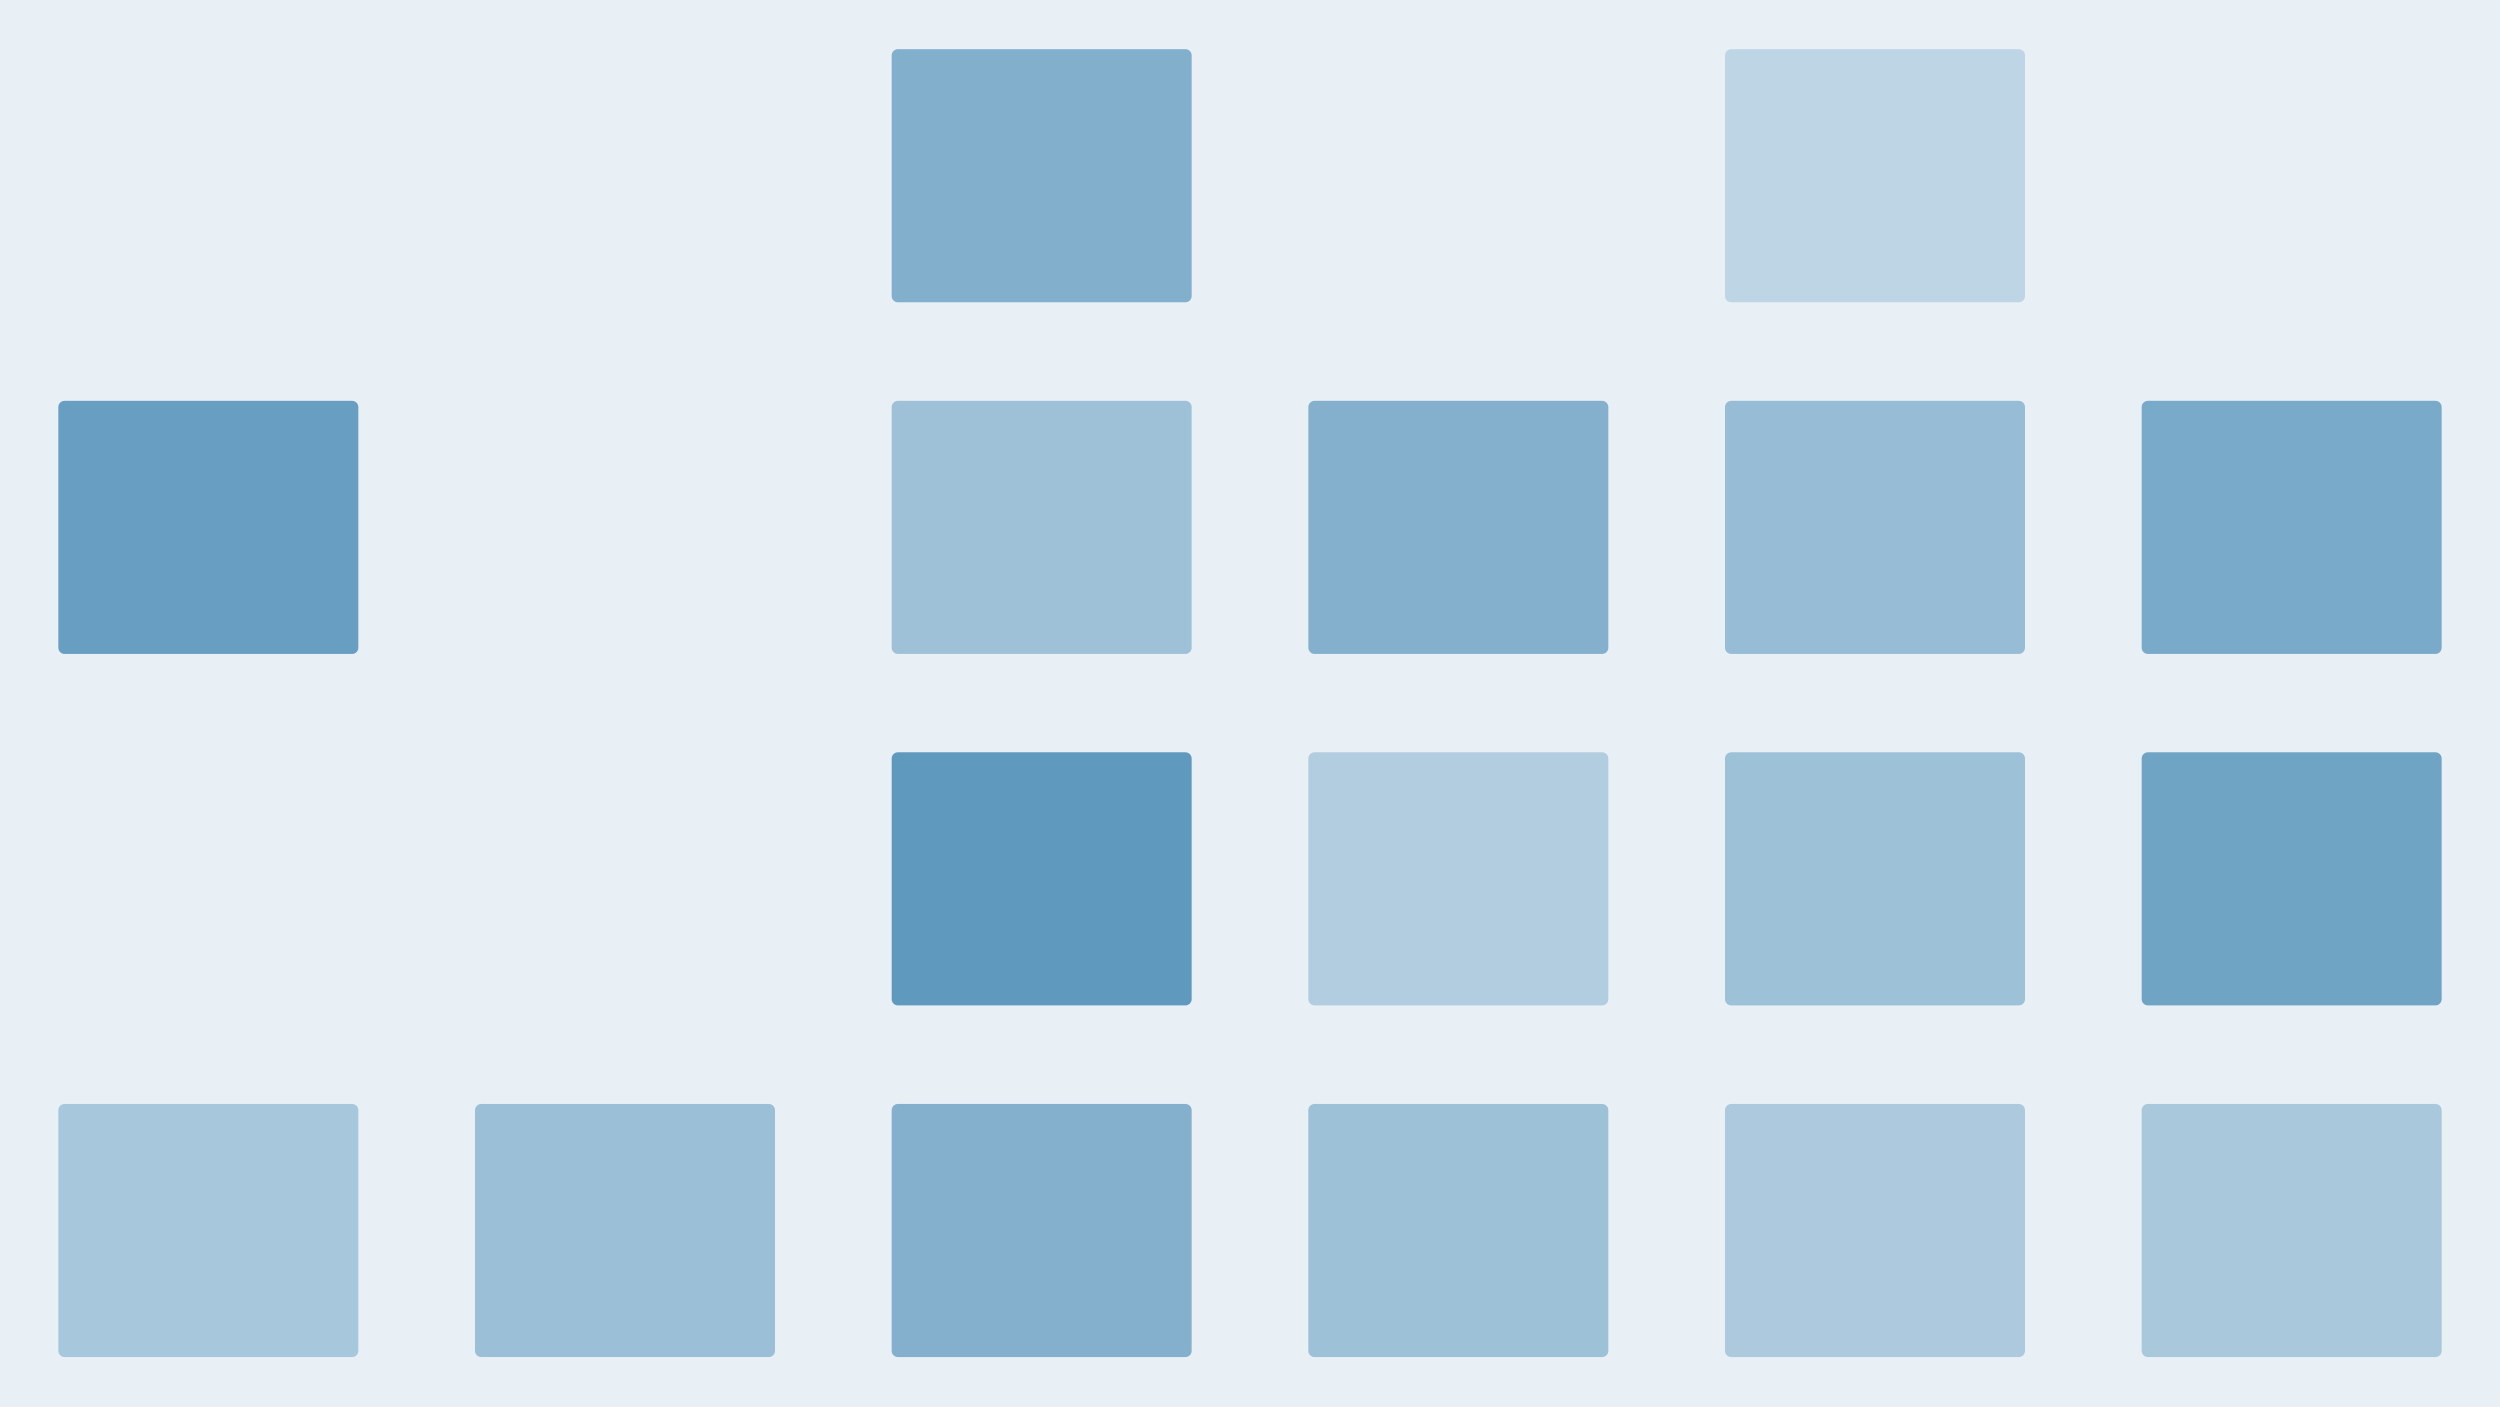
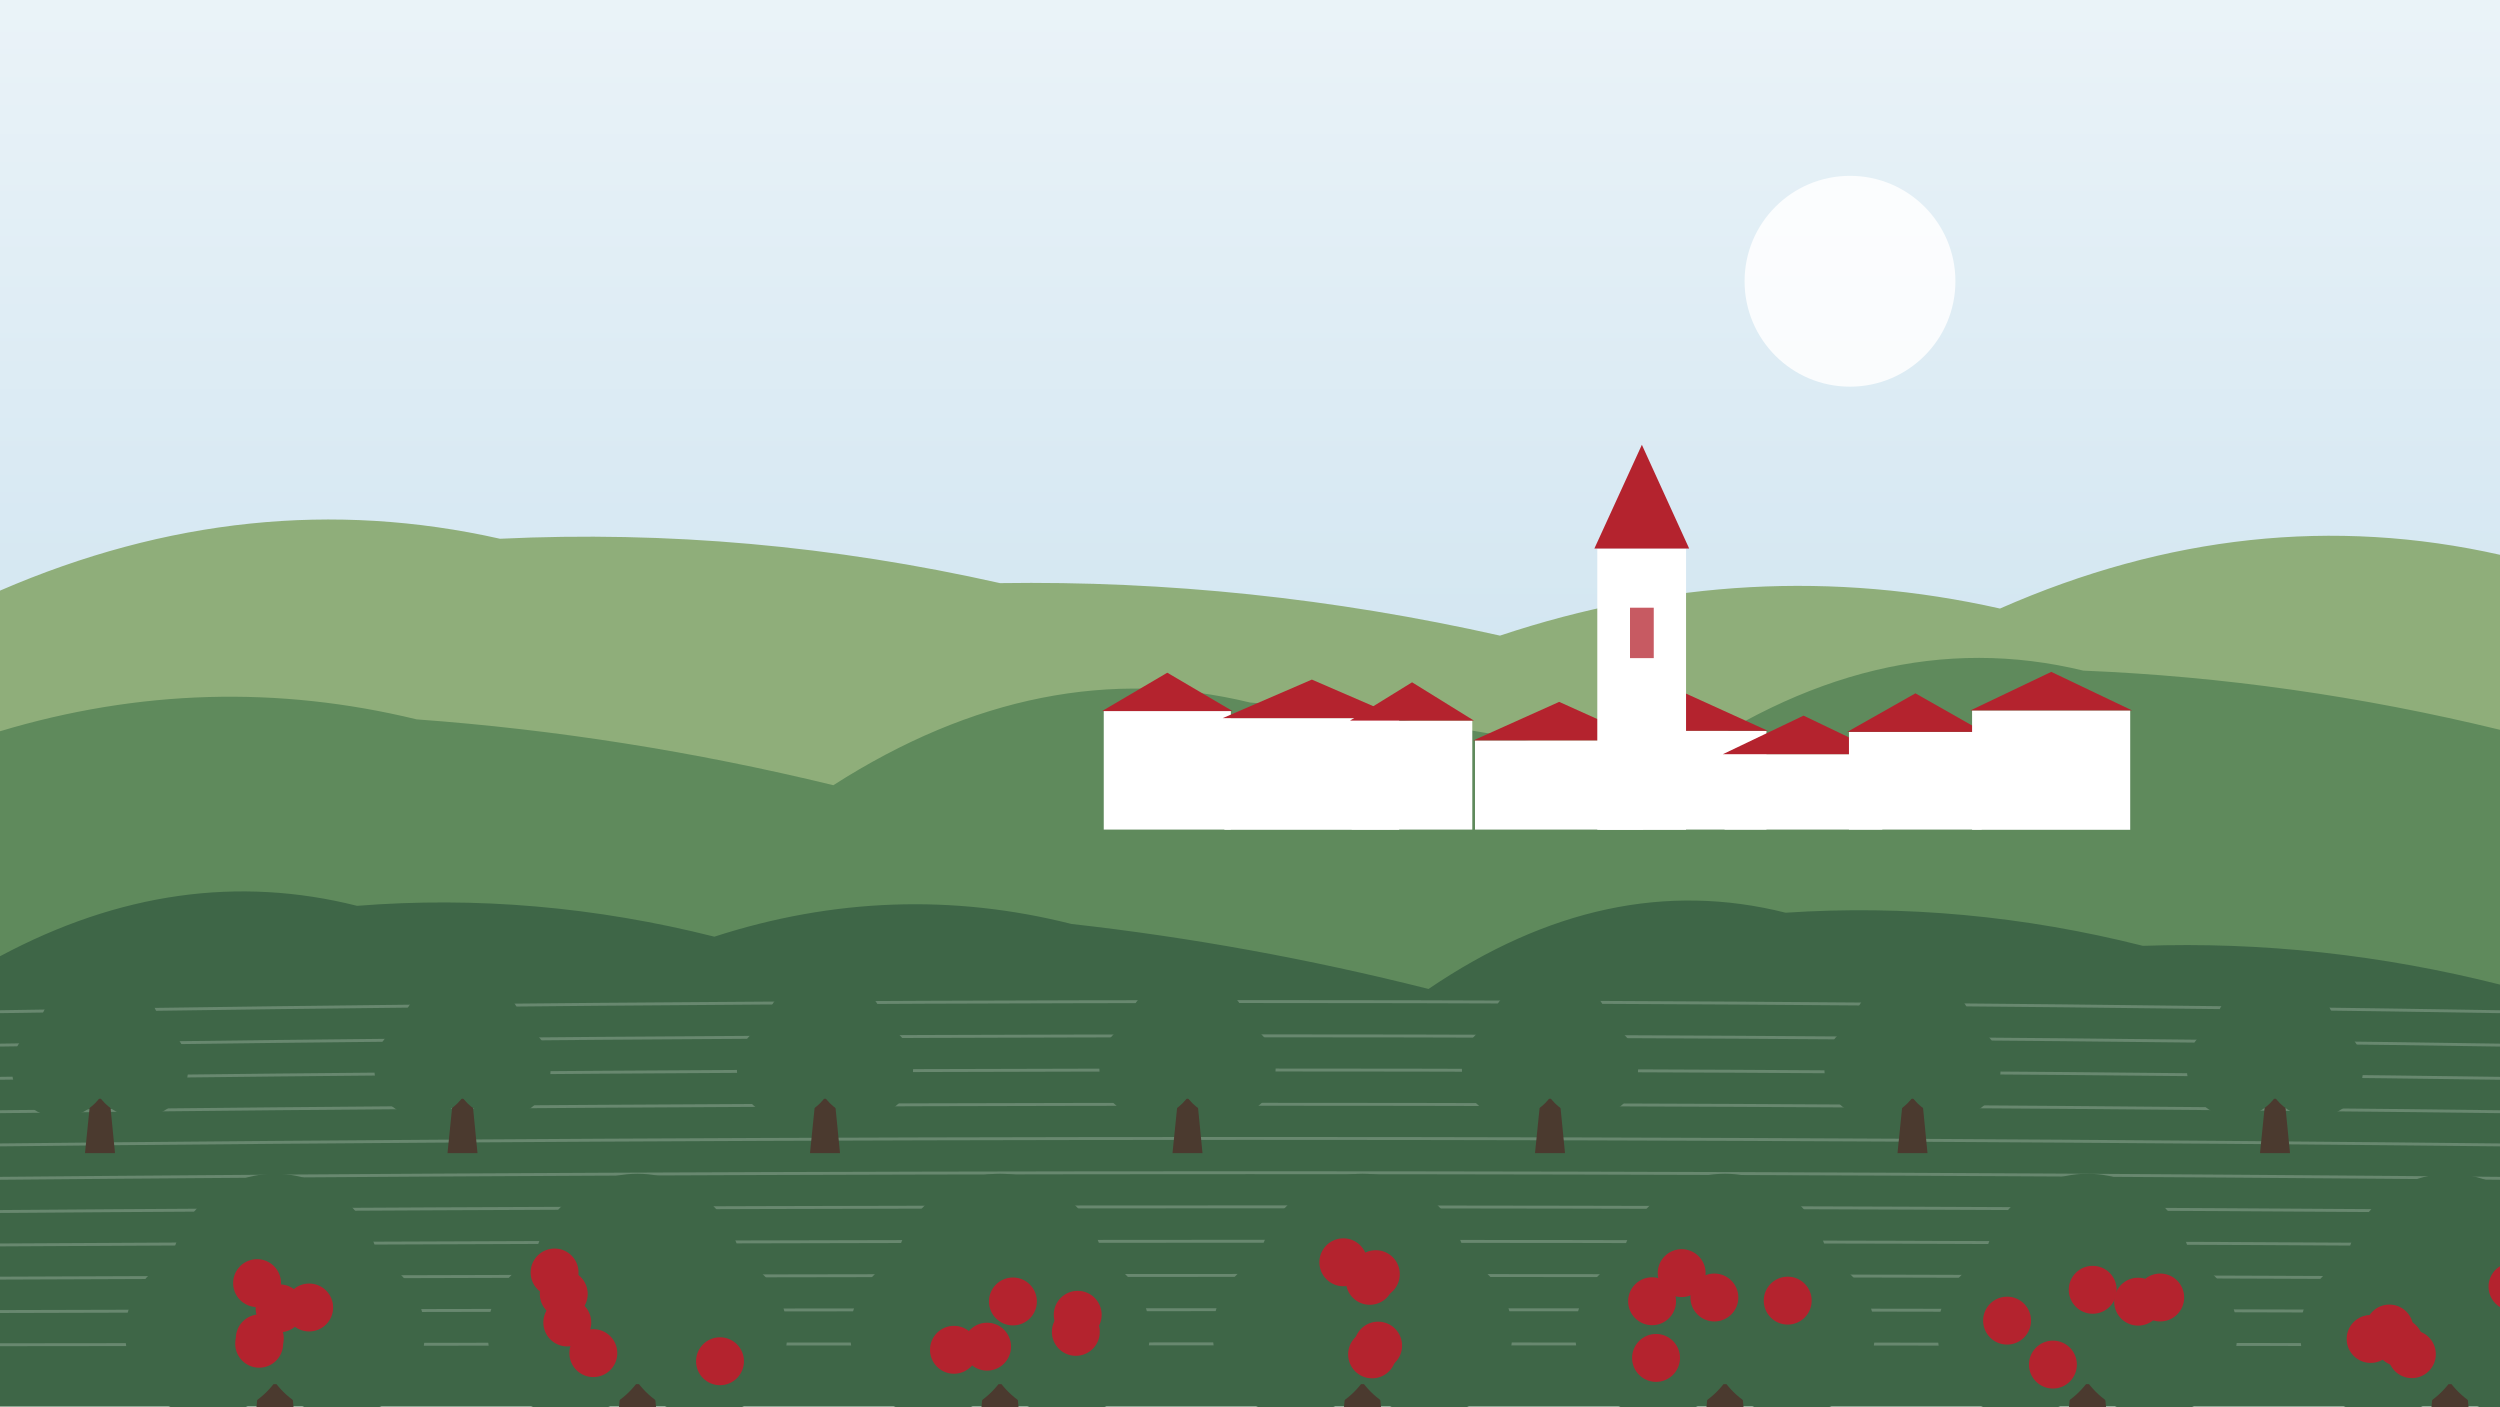
<svg xmlns="http://www.w3.org/2000/svg" viewBox="0 0 1200 675" width="1200" height="675" role="img">
-   <rect width="1200" height="675" fill="#E8F0F6" />
-   <rect x="28.0" y="192.4" width="144.0" height="121.5" rx="3" fill="#1D6FA3" opacity="0.63" />
-   <rect x="28.0" y="529.9" width="144.0" height="121.5" rx="3" fill="#1D6FA3" opacity="0.32" />
-   <rect x="228.0" y="529.9" width="144.0" height="121.5" rx="3" fill="#1D6FA3" opacity="0.38" />
-   <rect x="428.0" y="23.6" width="144.0" height="121.5" rx="3" fill="#1D6FA3" opacity="0.51" />
-   <rect x="428.0" y="192.4" width="144.0" height="121.5" rx="3" fill="#1D6FA3" opacity="0.36" />
-   <rect x="428.0" y="361.1" width="144.0" height="121.5" rx="3" fill="#1D6FA3" opacity="0.67" />
-   <rect x="428.0" y="529.9" width="144.0" height="121.5" rx="3" fill="#1D6FA3" opacity="0.49" />
-   <rect x="628.0" y="192.4" width="144.0" height="121.5" rx="3" fill="#1D6FA3" opacity="0.49" />
-   <rect x="628.0" y="361.1" width="144.0" height="121.5" rx="3" fill="#1D6FA3" opacity="0.27" />
-   <rect x="628.0" y="529.9" width="144.0" height="121.5" rx="3" fill="#1D6FA3" opacity="0.37" />
-   <rect x="828.0" y="23.6" width="144.0" height="121.5" rx="3" fill="#1D6FA3" opacity="0.21" />
-   <rect x="828.0" y="192.4" width="144.0" height="121.5" rx="3" fill="#1D6FA3" opacity="0.40" />
-   <rect x="828.0" y="361.1" width="144.0" height="121.5" rx="3" fill="#1D6FA3" opacity="0.37" />
-   <rect x="828.0" y="529.9" width="144.0" height="121.5" rx="3" fill="#1D6FA3" opacity="0.30" />
-   <rect x="1028.0" y="192.4" width="144.0" height="121.5" rx="3" fill="#1D6FA3" opacity="0.54" />
-   <rect x="1028.0" y="361.1" width="144.0" height="121.5" rx="3" fill="#1D6FA3" opacity="0.59" />
-   <rect x="1028.0" y="529.9" width="144.0" height="121.5" rx="3" fill="#1D6FA3" opacity="0.31" />
+   <defs>
+     <linearGradient id="ceu" x1="0" y1="0" x2="0" y2="1">
+       <stop offset="0%" stop-color="#EAF3F8" />
+       <stop offset="55%" stop-color="#CFE4F0" />
+       <stop offset="100%" stop-color="#A9CDE2" />
+     </linearGradient>
+   </defs>
+   <rect width="1200" height="675" fill="url(#ceu)" />
+   <circle cx="888" cy="135" r="50.6" fill="#FFFFFF" opacity="0.85" />
+   <path d="M0 675 L0 283.5 Q120 231.6 240 258.6 Q360 252.9 480 279.9 Q600 278.1 720 305.1 Q840 265.1 960 292.1 Q1080 239.3 1200 266.3 L1200 675 Z" fill="#8FAE7A" />
+   <path d="M0 675 L0 351 Q100 321 200 345.3 Q300 352.6 400 376.9 Q500 312.9 600 337.2 Q700 345.6 800 369.9 Q900 297.6 1000 321.9 Q1100 326 1200 350.3 L1200 675 Z" fill="#5F8A5C" />
+   <g>
+     <rect x="529.8" y="341.3" width="61" height="56.9" fill="#FFFFFF" />
+     <path d="M529 341.3 L560.3 322.9 L591.6 341.3 Z" fill="#B4232E" />
+     <rect x="587.7" y="344.7" width="83.9" height="53.6" fill="#FFFFFF" />
+     <path d="M586.9 344.7 L629.7 326.2 L672.4 344.7 Z" fill="#B4232E" />
+     <rect x="648.8" y="345.9" width="57.9" height="52.3" fill="#FFFFFF" />
+     <path d="M648 345.9 L677.8 327.5 L707.5 345.9 Z" fill="#B4232E" />
+     <rect x="708" y="355.4" width="80.7" height="42.8" fill="#FFFFFF" />
+     <path d="M707.2 355.4 L748.4 336.9 L789.5 355.4 Z" fill="#B4232E" />
+     <rect x="768.1" y="350.8" width="79.8" height="47.4" fill="#FFFFFF" />
+     <path d="M767.3 350.8 L807.9 332.3 L848.6 350.8 Z" fill="#B4232E" />
+     <rect x="827.8" y="362" width="75.7" height="36.2" fill="#FFFFFF" />
+     <path d="M827 362 L865.7 343.5 L904.3 362 Z" fill="#B4232E" />
+     <rect x="887.5" y="351.3" width="63.7" height="46.9" fill="#FFFFFF" />
+     <path d="M886.7 351.3 L919.4 332.8 L952 351.3 Z" fill="#B4232E" />
+     <rect x="946.6" y="341" width="75.9" height="57.3" fill="#FFFFFF" />
+     <path d="M945.8 341 L984.6 322.5 L1023.4 341 Z" fill="#B4232E" />
+     <rect x="766.7" y="263.3" width="42.6" height="135" fill="#FFFFFF" />
+     <path d="M765.3 263.3 L788.1 213.5 L810.8 263.3 Z" fill="#B4232E" />
+     <rect x="782.4 " y="291.7" width="11.4" height="24.2" fill="#B4232E" opacity="0.75" />
+   </g>
+   <path d="M0 675 L0 459 Q85.7 413.2 171.4 434.8 Q257.1 428 342.9 449.6 Q428.6 421.9 514.3 443.5 Q600 453.1 685.7 474.7 Q771.4 416.5 857.1 438.1 Q942.9 432.4 1028.6 454 Q1114.3 451 1200 472.6 L1200 675 Z" fill="#3E6647" />
+   <path d="M-24 486 Q600 475.5 1224 486" fill="none" stroke="#FFFFFF" stroke-width="1.4" opacity="0.22" />
+   <path d="M-24 502 Q600 492.4 1224 502" fill="none" stroke="#FFFFFF" stroke-width="1.4" opacity="0.22" />
+   <path d="M-24 517.9 Q600 509.3 1224 517.9" fill="none" stroke="#FFFFFF" stroke-width="1.4" opacity="0.22" />
+   <path d="M-24 533.9 Q600 526.2 1224 533.9" fill="none" stroke="#FFFFFF" stroke-width="1.4" opacity="0.22" />
+   <path d="M-24 549.8 Q600 543.1 1224 549.8" fill="none" stroke="#FFFFFF" stroke-width="1.4" opacity="0.22" />
+   <path d="M-24 565.8 Q600 560 1224 565.8" fill="none" stroke="#FFFFFF" stroke-width="1.4" opacity="0.22" />
+   <path d="M-24 581.7 Q600 576.9 1224 581.7" fill="none" stroke="#FFFFFF" stroke-width="1.4" opacity="0.22" />
+   <path d="M-24 597.7 Q600 593.9 1224 597.7" fill="none" stroke="#FFFFFF" stroke-width="1.4" opacity="0.22" />
+   <path d="M-24 613.6 Q600 610.8 1224 613.6" fill="none" stroke="#FFFFFF" stroke-width="1.4" opacity="0.22" />
+   <path d="M-24 629.6 Q600 627.7 1224 629.6" fill="none" stroke="#FFFFFF" stroke-width="1.4" opacity="0.22" />
+   <path d="M-24 645.5 Q600 644.6 1224 645.5" fill="none" stroke="#FFFFFF" stroke-width="1.4" opacity="0.22" />
+   <g>
+     <path d="M40.8 553.5 L44 522 L52.1 522 L55.2 553.5 Z" fill="#4B3A2F" />
+     <circle cx="29.1" cy="513" r="23.4" fill="#3E6647" />
+     <circle cx="48" cy="497.7" r="29.7" fill="#3E6647" />
+     <circle cx="66.9" cy="513" r="23.4" fill="#3E6647" />
+   </g>
+   <g>
+     <path d="M214.8 553.5 L218 522 L226.1 522 L229.2 553.5 Z" fill="#4B3A2F" />
+     <circle cx="203.1" cy="513" r="23.4" fill="#3E6647" />
+     <circle cx="222" cy="497.7" r="29.7" fill="#3E6647" />
+     <circle cx="240.9" cy="513" r="23.4" fill="#3E6647" />
+   </g>
+   <g>
+     <path d="M388.8 553.5 L392 522 L400.1 522 L403.2 553.5 Z" fill="#4B3A2F" />
+     <circle cx="377.1" cy="513" r="23.4" fill="#3E6647" />
+     <circle cx="396" cy="497.7" r="29.7" fill="#3E6647" />
+     <circle cx="414.9" cy="513" r="23.4" fill="#3E6647" />
+   </g>
+   <g>
+     <path d="M562.8 553.5 L566 522 L574.1 522 L577.2 553.5 Z" fill="#4B3A2F" />
+     <circle cx="551.1" cy="513" r="23.4" fill="#3E6647" />
+     <circle cx="570" cy="497.7" r="29.7" fill="#3E6647" />
+     <circle cx="588.9" cy="513" r="23.4" fill="#3E6647" />
+   </g>
+   <g>
+     <path d="M736.8 553.5 L740 522 L748.1 522 L751.2 553.5 Z" fill="#4B3A2F" />
+     <circle cx="725.1" cy="513" r="23.4" fill="#3E6647" />
+     <circle cx="744" cy="497.7" r="29.7" fill="#3E6647" />
+     <circle cx="762.9" cy="513" r="23.4" fill="#3E6647" />
+   </g>
+   <g>
+     <path d="M910.8 553.5 L914 522 L922.1 522 L925.2 553.5 Z" fill="#4B3A2F" />
+     <circle cx="899.1" cy="513" r="23.4" fill="#3E6647" />
+     <circle cx="918" cy="497.7" r="29.7" fill="#3E6647" />
+     <circle cx="936.9" cy="513" r="23.4" fill="#3E6647" />
+   </g>
+   <g>
+     <path d="M1084.8 553.5 L1088 522 L1096.1 522 L1099.2 553.5 Z" fill="#4B3A2F" />
+     <circle cx="1073.1" cy="513" r="23.4" fill="#3E6647" />
+     <circle cx="1092" cy="497.7" r="29.7" fill="#3E6647" />
+     <circle cx="1110.9" cy="513" r="23.4" fill="#3E6647" />
+   </g>
+   <g>
+     <path d="M119.8 708.8 L125.1 655.2 L138.9 655.2 L144.2 708.8 Z" fill="#4B3A2F" />
+     <circle cx="99.9" cy="639.9" r="39.8" fill="#3E6647" />
+     <circle cx="132" cy="613.9" r="50.5" fill="#3E6647" />
+     <circle cx="164.1" cy="639.9" r="39.8" fill="#3E6647" />
+     <circle cx="134.2" cy="628" r="11.5" fill="#B4232E" />
+     <circle cx="124.4" cy="645" r="11.5" fill="#B4232E" />
+     <circle cx="124.7" cy="642.4" r="11.5" fill="#B4232E" />
+     <circle cx="148.4" cy="627.6" r="11.5" fill="#B4232E" />
+     <circle cx="123.4" cy="615.9" r="11.5" fill="#B4232E" />
+   </g>
+   <g>
+     <path d="M293.8 708.8 L299.1 655.2 L312.9 655.2 L318.2 708.8 Z" fill="#4B3A2F" />
+     <circle cx="273.9" cy="639.9" r="39.8" fill="#3E6647" />
+     <circle cx="306" cy="613.9" r="50.5" fill="#3E6647" />
+     <circle cx="338.1" cy="639.9" r="39.8" fill="#3E6647" />
+     <circle cx="284.8" cy="649.5" r="11.5" fill="#B4232E" />
+     <circle cx="272.3" cy="634.8" r="11.5" fill="#B4232E" />
+     <circle cx="270.6" cy="621.1" r="11.5" fill="#B4232E" />
+     <circle cx="345.6" cy="653.4" r="11.5" fill="#B4232E" />
+     <circle cx="266.2" cy="610.8" r="11.5" fill="#B4232E" />
+   </g>
+   <g>
+     <path d="M467.8 708.8 L473.1 655.2 L486.9 655.2 L492.2 708.8 Z" fill="#4B3A2F" />
+     <circle cx="447.9" cy="639.9" r="39.8" fill="#3E6647" />
+     <circle cx="480" cy="613.9" r="50.5" fill="#3E6647" />
+     <circle cx="512.1" cy="639.9" r="39.8" fill="#3E6647" />
+     <circle cx="516.4" cy="639.3" r="11.5" fill="#B4232E" />
+     <circle cx="517.3" cy="631.1" r="11.5" fill="#B4232E" />
+     <circle cx="486.2" cy="624.7" r="11.5" fill="#B4232E" />
+     <circle cx="473.8" cy="646.4" r="11.5" fill="#B4232E" />
+     <circle cx="457.9" cy="647.9" r="11.5" fill="#B4232E" />
+   </g>
+   <g>
+     <path d="M641.8 708.8 L647.1 655.2 L660.9 655.2 L666.2 708.8 Z" fill="#4B3A2F" />
+     <circle cx="621.9" cy="639.9" r="39.8" fill="#3E6647" />
+     <circle cx="654" cy="613.9" r="50.5" fill="#3E6647" />
+     <circle cx="686.1" cy="639.9" r="39.8" fill="#3E6647" />
+     <circle cx="661.5" cy="645.9" r="11.5" fill="#B4232E" />
+     <circle cx="660.4" cy="611.6" r="11.5" fill="#B4232E" />
+     <circle cx="657.5" cy="614.8" r="11.5" fill="#B4232E" />
+     <circle cx="644.8" cy="605.9" r="11.5" fill="#B4232E" />
+     <circle cx="658.6" cy="650.1" r="11.5" fill="#B4232E" />
+   </g>
+   <g>
+     <path d="M815.8 708.8 L821.1 655.2 L834.9 655.2 L840.2 708.8 Z" fill="#4B3A2F" />
+     <circle cx="795.9" cy="639.9" r="39.8" fill="#3E6647" />
+     <circle cx="828" cy="613.9" r="50.5" fill="#3E6647" />
+     <circle cx="860.1" cy="639.9" r="39.8" fill="#3E6647" />
+     <circle cx="858.1" cy="624.3" r="11.5" fill="#B4232E" />
+     <circle cx="794.9" cy="651.8" r="11.5" fill="#B4232E" />
+     <circle cx="822.9" cy="622.8" r="11.5" fill="#B4232E" />
+     <circle cx="807.2" cy="611.1" r="11.5" fill="#B4232E" />
+     <circle cx="793" cy="624.6" r="11.5" fill="#B4232E" />
+   </g>
+   <g>
+     <path d="M989.8 708.8 L995.1 655.2 L1008.9 655.2 L1014.2 708.8 Z" fill="#4B3A2F" />
+     <circle cx="969.9" cy="639.9" r="39.8" fill="#3E6647" />
+     <circle cx="1002" cy="613.9" r="50.5" fill="#3E6647" />
+     <circle cx="1034.1" cy="639.9" r="39.8" fill="#3E6647" />
+     <circle cx="963.4" cy="633.9" r="11.5" fill="#B4232E" />
+     <circle cx="1004.5" cy="619.1" r="11.5" fill="#B4232E" />
+     <circle cx="1036.9" cy="622.8" r="11.5" fill="#B4232E" />
+     <circle cx="1026.3" cy="624.8" r="11.5" fill="#B4232E" />
+     <circle cx="985.4" cy="655" r="11.5" fill="#B4232E" />
+   </g>
+   <g>
+     <path d="M1163.8 708.8 L1169.1 655.2 L1182.9 655.2 L1188.2 708.8 Z" fill="#4B3A2F" />
+     <circle cx="1143.9" cy="639.9" r="39.8" fill="#3E6647" />
+     <circle cx="1176" cy="613.9" r="50.5" fill="#3E6647" />
+     <circle cx="1208.1" cy="639.9" r="39.8" fill="#3E6647" />
+     <circle cx="1146.9" cy="637.7" r="11.5" fill="#B4232E" />
+     <circle cx="1206" cy="617.6" r="11.5" fill="#B4232E" />
+     <circle cx="1157.7" cy="650" r="11.5" fill="#B4232E" />
+     <circle cx="1137.9" cy="642.7" r="11.5" fill="#B4232E" />
+     <circle cx="1151.6" cy="644.3" r="11.5" fill="#B4232E" />
+   </g>
</svg>
